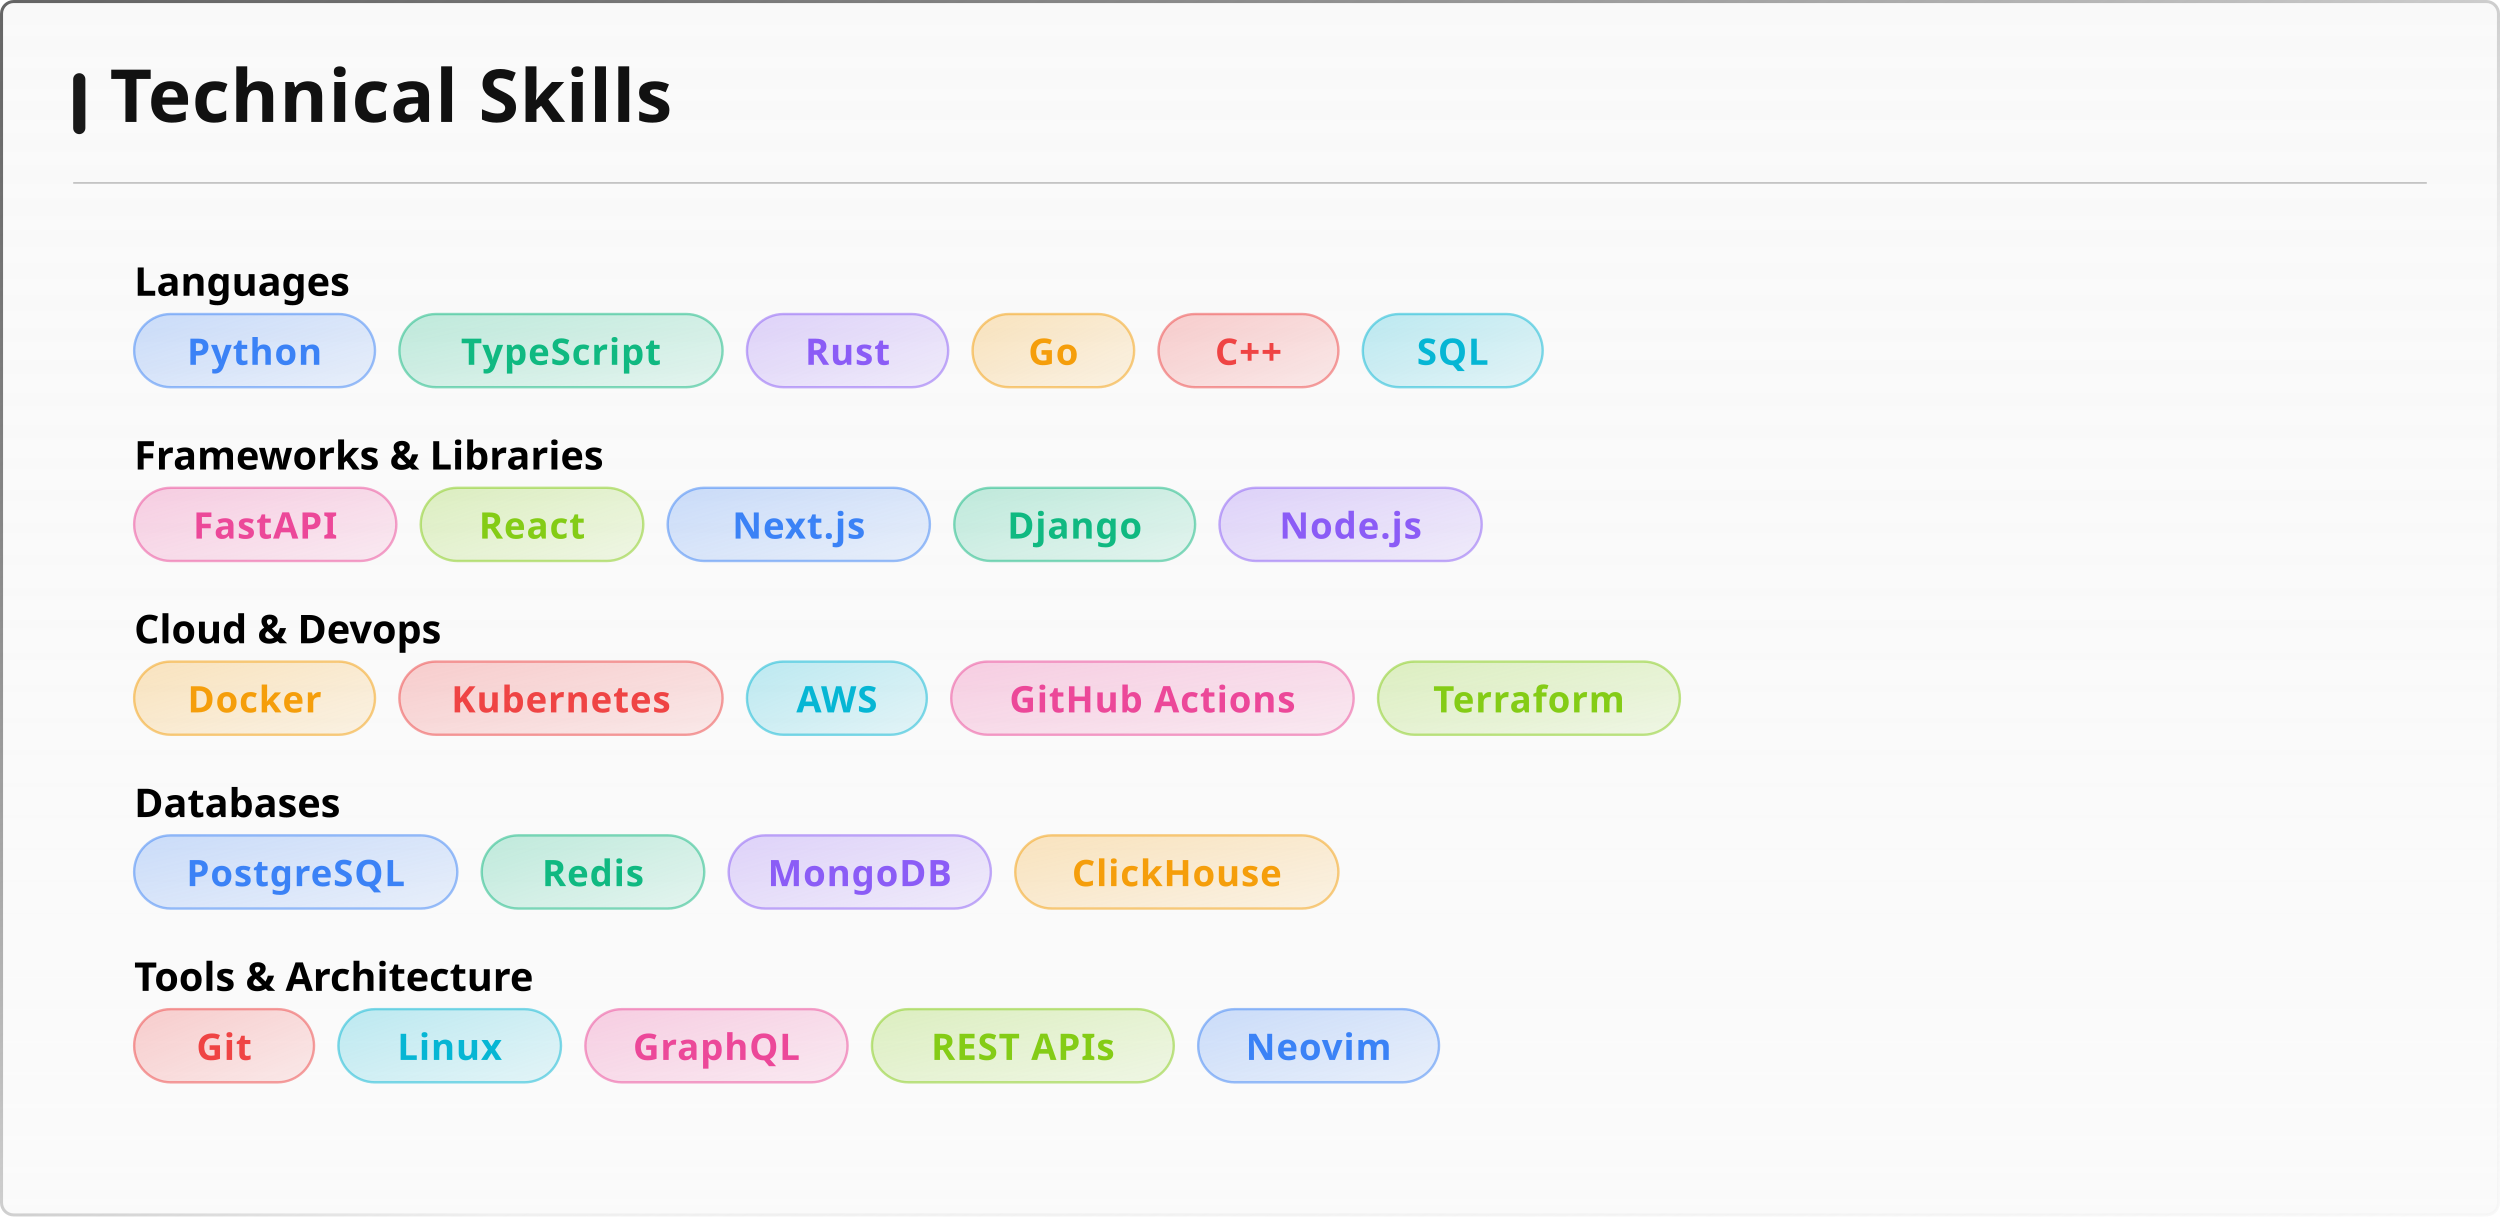
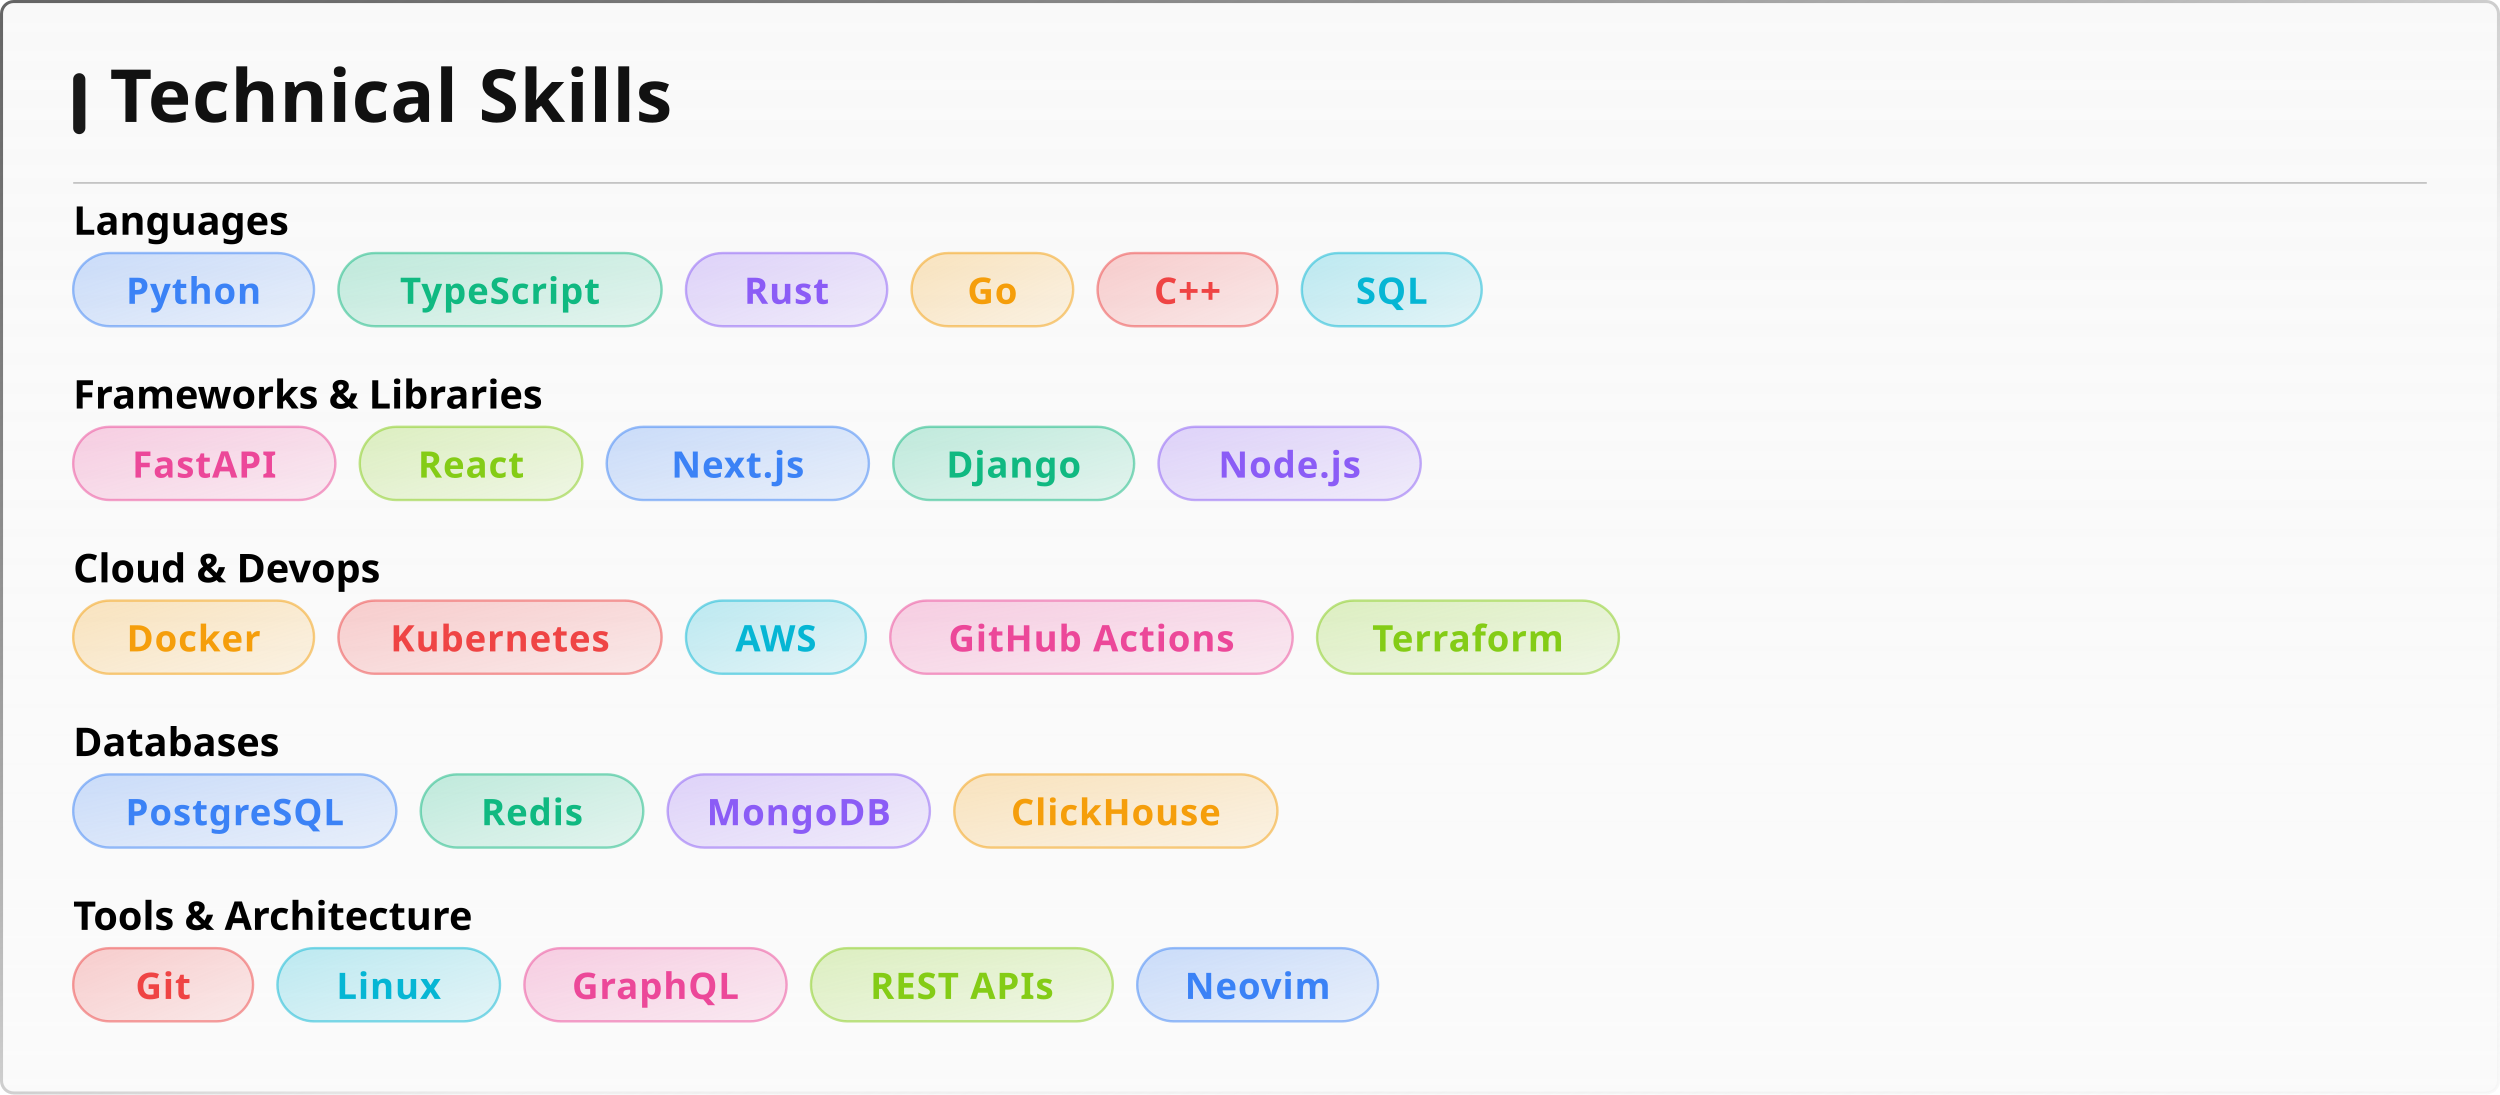
- <svg xmlns="http://www.w3.org/2000/svg" width="820" height="399" viewBox="0 0 820 399" role="img">
+ <svg xmlns="http://www.w3.org/2000/svg" width="820" height="359" viewBox="0 0 820 359" role="img">
  <defs>
    <linearGradient id="pf-progress-grad" x1="0%" y1="0%" x2="100%" y2="0%">
      <stop offset="0%" stop-color="#000000" stop-opacity="0.75" />
      <stop offset="70%" stop-color="#000000" />
      <stop offset="100%" stop-color="#FF0055" stop-opacity="0.9" />
    </linearGradient>
    <linearGradient id="pf-card-border" x1="0%" y1="0%" x2="100%" y2="100%">
      <stop offset="0%" stop-color="#000000" stop-opacity="0.6" />
      <stop offset="60%" stop-color="#EEEEEE" stop-opacity="0.9" />
      <stop offset="100%" stop-color="#EEEEEE" stop-opacity="0.4" />
    </linearGradient>
    <linearGradient id="pf-card-bg" x1="0%" y1="0%" x2="0%" y2="100%">
      <stop offset="0%" stop-color="#F9F9F9" stop-opacity="0.95" />
      <stop offset="100%" stop-color="#F9F9F9" stop-opacity="0.8" />
    </linearGradient>
    <linearGradient id="pf-card-gradient" x1="0%" y1="0%" x2="100%" y2="0%">
      <stop offset="0%" stop-color="#3b0918" />
      <stop offset="50%" stop-color="#1e1333" />
      <stop offset="100%" stop-color="#091629" />
    </linearGradient>
    <linearGradient id="pf-track-bg" x1="0%" y1="0%" x2="100%" y2="0%">
      <stop offset="0%" stop-color="#888888" stop-opacity="0.15" />
      <stop offset="100%" stop-color="#888888" stop-opacity="0.08" />
    </linearGradient>
    <linearGradient id="pf-badge-0" x1="0%" y1="0%" x2="100%" y2="100%">
      <stop offset="0%" stop-color="#3B82F6" stop-opacity="0.25" />
      <stop offset="100%" stop-color="#3B82F6" stop-opacity="0.1" />
    </linearGradient>
    <linearGradient id="pf-badge-1" x1="0%" y1="0%" x2="100%" y2="100%">
      <stop offset="0%" stop-color="#10B981" stop-opacity="0.25" />
      <stop offset="100%" stop-color="#10B981" stop-opacity="0.1" />
    </linearGradient>
    <linearGradient id="pf-badge-2" x1="0%" y1="0%" x2="100%" y2="100%">
      <stop offset="0%" stop-color="#8B5CF6" stop-opacity="0.25" />
      <stop offset="100%" stop-color="#8B5CF6" stop-opacity="0.1" />
    </linearGradient>
    <linearGradient id="pf-badge-3" x1="0%" y1="0%" x2="100%" y2="100%">
      <stop offset="0%" stop-color="#F59E0B" stop-opacity="0.25" />
      <stop offset="100%" stop-color="#F59E0B" stop-opacity="0.1" />
    </linearGradient>
    <linearGradient id="pf-badge-4" x1="0%" y1="0%" x2="100%" y2="100%">
      <stop offset="0%" stop-color="#EF4444" stop-opacity="0.25" />
      <stop offset="100%" stop-color="#EF4444" stop-opacity="0.1" />
    </linearGradient>
    <linearGradient id="pf-badge-5" x1="0%" y1="0%" x2="100%" y2="100%">
      <stop offset="0%" stop-color="#06B6D4" stop-opacity="0.25" />
      <stop offset="100%" stop-color="#06B6D4" stop-opacity="0.1" />
    </linearGradient>
    <linearGradient id="pf-badge-6" x1="0%" y1="0%" x2="100%" y2="100%">
      <stop offset="0%" stop-color="#EC4899" stop-opacity="0.25" />
      <stop offset="100%" stop-color="#EC4899" stop-opacity="0.1" />
    </linearGradient>
    <linearGradient id="pf-badge-7" x1="0%" y1="0%" x2="100%" y2="100%">
      <stop offset="0%" stop-color="#84CC16" stop-opacity="0.25" />
      <stop offset="100%" stop-color="#84CC16" stop-opacity="0.1" />
    </linearGradient>
  </defs>
-   <svg x="0" y="0" width="820" height="399" viewBox="0 0 820 399" fill="none" role="group">
-     <rect x="0.5" y="0.5" width="819" height="398" fill="url(#pf-card-bg)" stroke="url(#pf-card-border)" stroke-width="1" rx="4" />
+   <svg x="0" y="0" width="820" height="359" viewBox="0 0 820 359" fill="none" role="group">
+     <rect x="0.5" y="0.5" width="819" height="358" fill="url(#pf-card-bg)" stroke="url(#pf-card-border)" stroke-width="1" rx="4" />
    <rect x="24" y="24" width="4" height="20" rx="2" fill="#000000" opacity="0.9" />
    <text x="36" y="40" font-family="sans-serif" font-size="24" font-weight="700" fill="#111111" letter-spacing="0.3">Technical Skills</text>
    <line x1="24" y1="60" x2="796" y2="60" stroke="#000000" stroke-width="0.5" stroke-opacity="0.25" />
-     <text x="44" y="97" font-family="sans-serif" font-size="13" font-weight="700" fill="#000000">Languages</text>
+     <text x="24" y="77" font-family="sans-serif" font-size="13" font-weight="700" fill="#000000">Languages</text>
    <g role="term">
-       <rect x="44" y="103" width="79" height="24" rx="12" fill="url(#pf-badge-0)" stroke="#3B82F6" stroke-width="0.8" stroke-opacity="0.5" />
-       <text x="83.5" y="115.0" font-family="sans-serif" font-size="12" fill="#3B82F6" text-anchor="middle" dominant-baseline="central" font-weight="600" letter-spacing="0.3">Python</text>
+       <rect x="24" y="83" width="79" height="24" rx="12" fill="url(#pf-badge-0)" stroke="#3B82F6" stroke-width="0.8" stroke-opacity="0.5" />
+       <text x="63.5" y="95.0" font-family="sans-serif" font-size="12" fill="#3B82F6" text-anchor="middle" dominant-baseline="central" font-weight="600" letter-spacing="0.3">Python</text>
    </g>
    <g role="term">
-       <rect x="131" y="103" width="106" height="24" rx="12" fill="url(#pf-badge-1)" stroke="#10B981" stroke-width="0.8" stroke-opacity="0.5" />
-       <text x="184.0" y="115.0" font-family="sans-serif" font-size="12" fill="#10B981" text-anchor="middle" dominant-baseline="central" font-weight="600" letter-spacing="0.3">TypeScript</text>
+       <rect x="111" y="83" width="106" height="24" rx="12" fill="url(#pf-badge-1)" stroke="#10B981" stroke-width="0.8" stroke-opacity="0.5" />
+       <text x="164.0" y="95.0" font-family="sans-serif" font-size="12" fill="#10B981" text-anchor="middle" dominant-baseline="central" font-weight="600" letter-spacing="0.3">TypeScript</text>
    </g>
    <g role="term">
-       <rect x="245" y="103" width="66" height="24" rx="12" fill="url(#pf-badge-2)" stroke="#8B5CF6" stroke-width="0.8" stroke-opacity="0.5" />
-       <text x="278.0" y="115.0" font-family="sans-serif" font-size="12" fill="#8B5CF6" text-anchor="middle" dominant-baseline="central" font-weight="600" letter-spacing="0.3">Rust</text>
+       <rect x="225" y="83" width="66" height="24" rx="12" fill="url(#pf-badge-2)" stroke="#8B5CF6" stroke-width="0.8" stroke-opacity="0.5" />
+       <text x="258.0" y="95.0" font-family="sans-serif" font-size="12" fill="#8B5CF6" text-anchor="middle" dominant-baseline="central" font-weight="600" letter-spacing="0.3">Rust</text>
    </g>
    <g role="term">
-       <rect x="319" y="103" width="53" height="24" rx="12" fill="url(#pf-badge-3)" stroke="#F59E0B" stroke-width="0.8" stroke-opacity="0.5" />
-       <text x="345.5" y="115.0" font-family="sans-serif" font-size="12" fill="#F59E0B" text-anchor="middle" dominant-baseline="central" font-weight="600" letter-spacing="0.3">Go</text>
+       <rect x="299" y="83" width="53" height="24" rx="12" fill="url(#pf-badge-3)" stroke="#F59E0B" stroke-width="0.8" stroke-opacity="0.5" />
+       <text x="325.5" y="95.0" font-family="sans-serif" font-size="12" fill="#F59E0B" text-anchor="middle" dominant-baseline="central" font-weight="600" letter-spacing="0.3">Go</text>
    </g>
    <g role="term">
-       <rect x="380" y="103" width="59" height="24" rx="12" fill="url(#pf-badge-4)" stroke="#EF4444" stroke-width="0.8" stroke-opacity="0.5" />
-       <text x="409.5" y="115.0" font-family="sans-serif" font-size="12" fill="#EF4444" text-anchor="middle" dominant-baseline="central" font-weight="600" letter-spacing="0.3">C++</text>
+       <rect x="360" y="83" width="59" height="24" rx="12" fill="url(#pf-badge-4)" stroke="#EF4444" stroke-width="0.8" stroke-opacity="0.5" />
+       <text x="389.5" y="95.0" font-family="sans-serif" font-size="12" fill="#EF4444" text-anchor="middle" dominant-baseline="central" font-weight="600" letter-spacing="0.3">C++</text>
    </g>
    <g role="term">
-       <rect x="447" y="103" width="59" height="24" rx="12" fill="url(#pf-badge-5)" stroke="#06B6D4" stroke-width="0.8" stroke-opacity="0.5" />
-       <text x="476.5" y="115.0" font-family="sans-serif" font-size="12" fill="#06B6D4" text-anchor="middle" dominant-baseline="central" font-weight="600" letter-spacing="0.3">SQL</text>
+       <rect x="427" y="83" width="59" height="24" rx="12" fill="url(#pf-badge-5)" stroke="#06B6D4" stroke-width="0.8" stroke-opacity="0.5" />
+       <text x="456.5" y="95.0" font-family="sans-serif" font-size="12" fill="#06B6D4" text-anchor="middle" dominant-baseline="central" font-weight="600" letter-spacing="0.3">SQL</text>
    </g>
-     <text x="44" y="154" font-family="sans-serif" font-size="13" font-weight="700" fill="#000000">Frameworks &amp; Libraries</text>
+     <text x="24" y="134" font-family="sans-serif" font-size="13" font-weight="700" fill="#000000">Frameworks &amp; Libraries</text>
    <g role="term">
-       <rect x="44" y="160" width="86" height="24" rx="12" fill="url(#pf-badge-6)" stroke="#EC4899" stroke-width="0.8" stroke-opacity="0.5" />
-       <text x="87.0" y="172.0" font-family="sans-serif" font-size="12" fill="#EC4899" text-anchor="middle" dominant-baseline="central" font-weight="600" letter-spacing="0.3">FastAPI</text>
+       <rect x="24" y="140" width="86" height="24" rx="12" fill="url(#pf-badge-6)" stroke="#EC4899" stroke-width="0.8" stroke-opacity="0.5" />
+       <text x="67.0" y="152.0" font-family="sans-serif" font-size="12" fill="#EC4899" text-anchor="middle" dominant-baseline="central" font-weight="600" letter-spacing="0.3">FastAPI</text>
    </g>
    <g role="term">
-       <rect x="138" y="160" width="73" height="24" rx="12" fill="url(#pf-badge-7)" stroke="#84CC16" stroke-width="0.8" stroke-opacity="0.5" />
-       <text x="174.5" y="172.0" font-family="sans-serif" font-size="12" fill="#84CC16" text-anchor="middle" dominant-baseline="central" font-weight="600" letter-spacing="0.3">React</text>
+       <rect x="118" y="140" width="73" height="24" rx="12" fill="url(#pf-badge-7)" stroke="#84CC16" stroke-width="0.8" stroke-opacity="0.5" />
+       <text x="154.5" y="152.0" font-family="sans-serif" font-size="12" fill="#84CC16" text-anchor="middle" dominant-baseline="central" font-weight="600" letter-spacing="0.3">React</text>
    </g>
    <g role="term">
-       <rect x="219" y="160" width="86" height="24" rx="12" fill="url(#pf-badge-0)" stroke="#3B82F6" stroke-width="0.8" stroke-opacity="0.5" />
-       <text x="262.0" y="172.0" font-family="sans-serif" font-size="12" fill="#3B82F6" text-anchor="middle" dominant-baseline="central" font-weight="600" letter-spacing="0.3">Next.js</text>
+       <rect x="199" y="140" width="86" height="24" rx="12" fill="url(#pf-badge-0)" stroke="#3B82F6" stroke-width="0.8" stroke-opacity="0.5" />
+       <text x="242.0" y="152.0" font-family="sans-serif" font-size="12" fill="#3B82F6" text-anchor="middle" dominant-baseline="central" font-weight="600" letter-spacing="0.3">Next.js</text>
    </g>
    <g role="term">
-       <rect x="313" y="160" width="79" height="24" rx="12" fill="url(#pf-badge-1)" stroke="#10B981" stroke-width="0.8" stroke-opacity="0.5" />
-       <text x="352.5" y="172.0" font-family="sans-serif" font-size="12" fill="#10B981" text-anchor="middle" dominant-baseline="central" font-weight="600" letter-spacing="0.3">Django</text>
+       <rect x="293" y="140" width="79" height="24" rx="12" fill="url(#pf-badge-1)" stroke="#10B981" stroke-width="0.8" stroke-opacity="0.5" />
+       <text x="332.5" y="152.0" font-family="sans-serif" font-size="12" fill="#10B981" text-anchor="middle" dominant-baseline="central" font-weight="600" letter-spacing="0.3">Django</text>
    </g>
    <g role="term">
-       <rect x="400" y="160" width="86" height="24" rx="12" fill="url(#pf-badge-2)" stroke="#8B5CF6" stroke-width="0.8" stroke-opacity="0.5" />
-       <text x="443.0" y="172.0" font-family="sans-serif" font-size="12" fill="#8B5CF6" text-anchor="middle" dominant-baseline="central" font-weight="600" letter-spacing="0.3">Node.js</text>
+       <rect x="380" y="140" width="86" height="24" rx="12" fill="url(#pf-badge-2)" stroke="#8B5CF6" stroke-width="0.8" stroke-opacity="0.5" />
+       <text x="423.0" y="152.0" font-family="sans-serif" font-size="12" fill="#8B5CF6" text-anchor="middle" dominant-baseline="central" font-weight="600" letter-spacing="0.3">Node.js</text>
    </g>
-     <text x="44" y="211" font-family="sans-serif" font-size="13" font-weight="700" fill="#000000">Cloud &amp; Devops</text>
+     <text x="24" y="191" font-family="sans-serif" font-size="13" font-weight="700" fill="#000000">Cloud &amp; Devops</text>
    <g role="term">
-       <rect x="44" y="217" width="79" height="24" rx="12" fill="url(#pf-badge-3)" stroke="#F59E0B" stroke-width="0.8" stroke-opacity="0.5" />
-       <text x="83.5" y="229.0" font-family="sans-serif" font-size="12" fill="#F59E0B" text-anchor="middle" dominant-baseline="central" font-weight="600" letter-spacing="0.3">Docker</text>
+       <rect x="24" y="197" width="79" height="24" rx="12" fill="url(#pf-badge-3)" stroke="#F59E0B" stroke-width="0.8" stroke-opacity="0.5" />
+       <text x="63.5" y="209.0" font-family="sans-serif" font-size="12" fill="#F59E0B" text-anchor="middle" dominant-baseline="central" font-weight="600" letter-spacing="0.3">Docker</text>
    </g>
    <g role="term">
-       <rect x="131" y="217" width="106" height="24" rx="12" fill="url(#pf-badge-4)" stroke="#EF4444" stroke-width="0.8" stroke-opacity="0.5" />
-       <text x="184.0" y="229.0" font-family="sans-serif" font-size="12" fill="#EF4444" text-anchor="middle" dominant-baseline="central" font-weight="600" letter-spacing="0.3">Kubernetes</text>
+       <rect x="111" y="197" width="106" height="24" rx="12" fill="url(#pf-badge-4)" stroke="#EF4444" stroke-width="0.8" stroke-opacity="0.5" />
+       <text x="164.0" y="209.0" font-family="sans-serif" font-size="12" fill="#EF4444" text-anchor="middle" dominant-baseline="central" font-weight="600" letter-spacing="0.3">Kubernetes</text>
    </g>
    <g role="term">
-       <rect x="245" y="217" width="59" height="24" rx="12" fill="url(#pf-badge-5)" stroke="#06B6D4" stroke-width="0.8" stroke-opacity="0.5" />
-       <text x="274.5" y="229.0" font-family="sans-serif" font-size="12" fill="#06B6D4" text-anchor="middle" dominant-baseline="central" font-weight="600" letter-spacing="0.3">AWS</text>
+       <rect x="225" y="197" width="59" height="24" rx="12" fill="url(#pf-badge-5)" stroke="#06B6D4" stroke-width="0.8" stroke-opacity="0.5" />
+       <text x="254.5" y="209.0" font-family="sans-serif" font-size="12" fill="#06B6D4" text-anchor="middle" dominant-baseline="central" font-weight="600" letter-spacing="0.3">AWS</text>
    </g>
    <g role="term">
-       <rect x="312" y="217" width="132" height="24" rx="12" fill="url(#pf-badge-6)" stroke="#EC4899" stroke-width="0.8" stroke-opacity="0.5" />
-       <text x="378.0" y="229.0" font-family="sans-serif" font-size="12" fill="#EC4899" text-anchor="middle" dominant-baseline="central" font-weight="600" letter-spacing="0.3">GitHub Actions</text>
+       <rect x="292" y="197" width="132" height="24" rx="12" fill="url(#pf-badge-6)" stroke="#EC4899" stroke-width="0.8" stroke-opacity="0.5" />
+       <text x="358.0" y="209.0" font-family="sans-serif" font-size="12" fill="#EC4899" text-anchor="middle" dominant-baseline="central" font-weight="600" letter-spacing="0.3">GitHub Actions</text>
    </g>
    <g role="term">
-       <rect x="452" y="217" width="99" height="24" rx="12" fill="url(#pf-badge-7)" stroke="#84CC16" stroke-width="0.8" stroke-opacity="0.5" />
-       <text x="501.5" y="229.0" font-family="sans-serif" font-size="12" fill="#84CC16" text-anchor="middle" dominant-baseline="central" font-weight="600" letter-spacing="0.3">Terraform</text>
+       <rect x="432" y="197" width="99" height="24" rx="12" fill="url(#pf-badge-7)" stroke="#84CC16" stroke-width="0.8" stroke-opacity="0.5" />
+       <text x="481.5" y="209.0" font-family="sans-serif" font-size="12" fill="#84CC16" text-anchor="middle" dominant-baseline="central" font-weight="600" letter-spacing="0.3">Terraform</text>
    </g>
-     <text x="44" y="268" font-family="sans-serif" font-size="13" font-weight="700" fill="#000000">Databases</text>
+     <text x="24" y="248" font-family="sans-serif" font-size="13" font-weight="700" fill="#000000">Databases</text>
    <g role="term">
-       <rect x="44" y="274" width="106" height="24" rx="12" fill="url(#pf-badge-0)" stroke="#3B82F6" stroke-width="0.8" stroke-opacity="0.5" />
-       <text x="97.0" y="286.0" font-family="sans-serif" font-size="12" fill="#3B82F6" text-anchor="middle" dominant-baseline="central" font-weight="600" letter-spacing="0.3">PostgreSQL</text>
+       <rect x="24" y="254" width="106" height="24" rx="12" fill="url(#pf-badge-0)" stroke="#3B82F6" stroke-width="0.8" stroke-opacity="0.5" />
+       <text x="77.0" y="266.0" font-family="sans-serif" font-size="12" fill="#3B82F6" text-anchor="middle" dominant-baseline="central" font-weight="600" letter-spacing="0.3">PostgreSQL</text>
    </g>
    <g role="term">
-       <rect x="158" y="274" width="73" height="24" rx="12" fill="url(#pf-badge-1)" stroke="#10B981" stroke-width="0.8" stroke-opacity="0.5" />
-       <text x="194.5" y="286.0" font-family="sans-serif" font-size="12" fill="#10B981" text-anchor="middle" dominant-baseline="central" font-weight="600" letter-spacing="0.3">Redis</text>
+       <rect x="138" y="254" width="73" height="24" rx="12" fill="url(#pf-badge-1)" stroke="#10B981" stroke-width="0.8" stroke-opacity="0.5" />
+       <text x="174.5" y="266.0" font-family="sans-serif" font-size="12" fill="#10B981" text-anchor="middle" dominant-baseline="central" font-weight="600" letter-spacing="0.3">Redis</text>
    </g>
    <g role="term">
-       <rect x="239" y="274" width="86" height="24" rx="12" fill="url(#pf-badge-2)" stroke="#8B5CF6" stroke-width="0.8" stroke-opacity="0.5" />
-       <text x="282.0" y="286.0" font-family="sans-serif" font-size="12" fill="#8B5CF6" text-anchor="middle" dominant-baseline="central" font-weight="600" letter-spacing="0.3">MongoDB</text>
+       <rect x="219" y="254" width="86" height="24" rx="12" fill="url(#pf-badge-2)" stroke="#8B5CF6" stroke-width="0.8" stroke-opacity="0.5" />
+       <text x="262.0" y="266.0" font-family="sans-serif" font-size="12" fill="#8B5CF6" text-anchor="middle" dominant-baseline="central" font-weight="600" letter-spacing="0.3">MongoDB</text>
    </g>
    <g role="term">
-       <rect x="333" y="274" width="106" height="24" rx="12" fill="url(#pf-badge-3)" stroke="#F59E0B" stroke-width="0.8" stroke-opacity="0.5" />
-       <text x="386.0" y="286.0" font-family="sans-serif" font-size="12" fill="#F59E0B" text-anchor="middle" dominant-baseline="central" font-weight="600" letter-spacing="0.3">ClickHouse</text>
+       <rect x="313" y="254" width="106" height="24" rx="12" fill="url(#pf-badge-3)" stroke="#F59E0B" stroke-width="0.8" stroke-opacity="0.5" />
+       <text x="366.0" y="266.0" font-family="sans-serif" font-size="12" fill="#F59E0B" text-anchor="middle" dominant-baseline="central" font-weight="600" letter-spacing="0.3">ClickHouse</text>
    </g>
-     <text x="44" y="325" font-family="sans-serif" font-size="13" font-weight="700" fill="#000000">Tools &amp; Architecture</text>
+     <text x="24" y="305" font-family="sans-serif" font-size="13" font-weight="700" fill="#000000">Tools &amp; Architecture</text>
    <g role="term">
-       <rect x="44" y="331" width="59" height="24" rx="12" fill="url(#pf-badge-4)" stroke="#EF4444" stroke-width="0.8" stroke-opacity="0.5" />
-       <text x="73.5" y="343.0" font-family="sans-serif" font-size="12" fill="#EF4444" text-anchor="middle" dominant-baseline="central" font-weight="600" letter-spacing="0.3">Git</text>
+       <rect x="24" y="311" width="59" height="24" rx="12" fill="url(#pf-badge-4)" stroke="#EF4444" stroke-width="0.8" stroke-opacity="0.5" />
+       <text x="53.5" y="323.0" font-family="sans-serif" font-size="12" fill="#EF4444" text-anchor="middle" dominant-baseline="central" font-weight="600" letter-spacing="0.3">Git</text>
    </g>
    <g role="term">
-       <rect x="111" y="331" width="73" height="24" rx="12" fill="url(#pf-badge-5)" stroke="#06B6D4" stroke-width="0.8" stroke-opacity="0.5" />
-       <text x="147.5" y="343.0" font-family="sans-serif" font-size="12" fill="#06B6D4" text-anchor="middle" dominant-baseline="central" font-weight="600" letter-spacing="0.3">Linux</text>
+       <rect x="91" y="311" width="73" height="24" rx="12" fill="url(#pf-badge-5)" stroke="#06B6D4" stroke-width="0.8" stroke-opacity="0.5" />
+       <text x="127.5" y="323.0" font-family="sans-serif" font-size="12" fill="#06B6D4" text-anchor="middle" dominant-baseline="central" font-weight="600" letter-spacing="0.3">Linux</text>
    </g>
    <g role="term">
-       <rect x="192" y="331" width="86" height="24" rx="12" fill="url(#pf-badge-6)" stroke="#EC4899" stroke-width="0.8" stroke-opacity="0.5" />
-       <text x="235.0" y="343.0" font-family="sans-serif" font-size="12" fill="#EC4899" text-anchor="middle" dominant-baseline="central" font-weight="600" letter-spacing="0.3">GraphQL</text>
+       <rect x="172" y="311" width="86" height="24" rx="12" fill="url(#pf-badge-6)" stroke="#EC4899" stroke-width="0.8" stroke-opacity="0.5" />
+       <text x="215.0" y="323.0" font-family="sans-serif" font-size="12" fill="#EC4899" text-anchor="middle" dominant-baseline="central" font-weight="600" letter-spacing="0.3">GraphQL</text>
    </g>
    <g role="term">
-       <rect x="286" y="331" width="99" height="24" rx="12" fill="url(#pf-badge-7)" stroke="#84CC16" stroke-width="0.8" stroke-opacity="0.5" />
-       <text x="335.5" y="343.0" font-family="sans-serif" font-size="12" fill="#84CC16" text-anchor="middle" dominant-baseline="central" font-weight="600" letter-spacing="0.3">REST APIs</text>
+       <rect x="266" y="311" width="99" height="24" rx="12" fill="url(#pf-badge-7)" stroke="#84CC16" stroke-width="0.8" stroke-opacity="0.5" />
+       <text x="315.5" y="323.0" font-family="sans-serif" font-size="12" fill="#84CC16" text-anchor="middle" dominant-baseline="central" font-weight="600" letter-spacing="0.3">REST APIs</text>
    </g>
    <g role="term">
-       <rect x="393" y="331" width="79" height="24" rx="12" fill="url(#pf-badge-0)" stroke="#3B82F6" stroke-width="0.8" stroke-opacity="0.5" />
-       <text x="432.5" y="343.0" font-family="sans-serif" font-size="12" fill="#3B82F6" text-anchor="middle" dominant-baseline="central" font-weight="600" letter-spacing="0.3">Neovim</text>
+       <rect x="373" y="311" width="79" height="24" rx="12" fill="url(#pf-badge-0)" stroke="#3B82F6" stroke-width="0.8" stroke-opacity="0.5" />
+       <text x="412.5" y="323.0" font-family="sans-serif" font-size="12" fill="#3B82F6" text-anchor="middle" dominant-baseline="central" font-weight="600" letter-spacing="0.3">Neovim</text>
    </g>
  </svg>
</svg>
